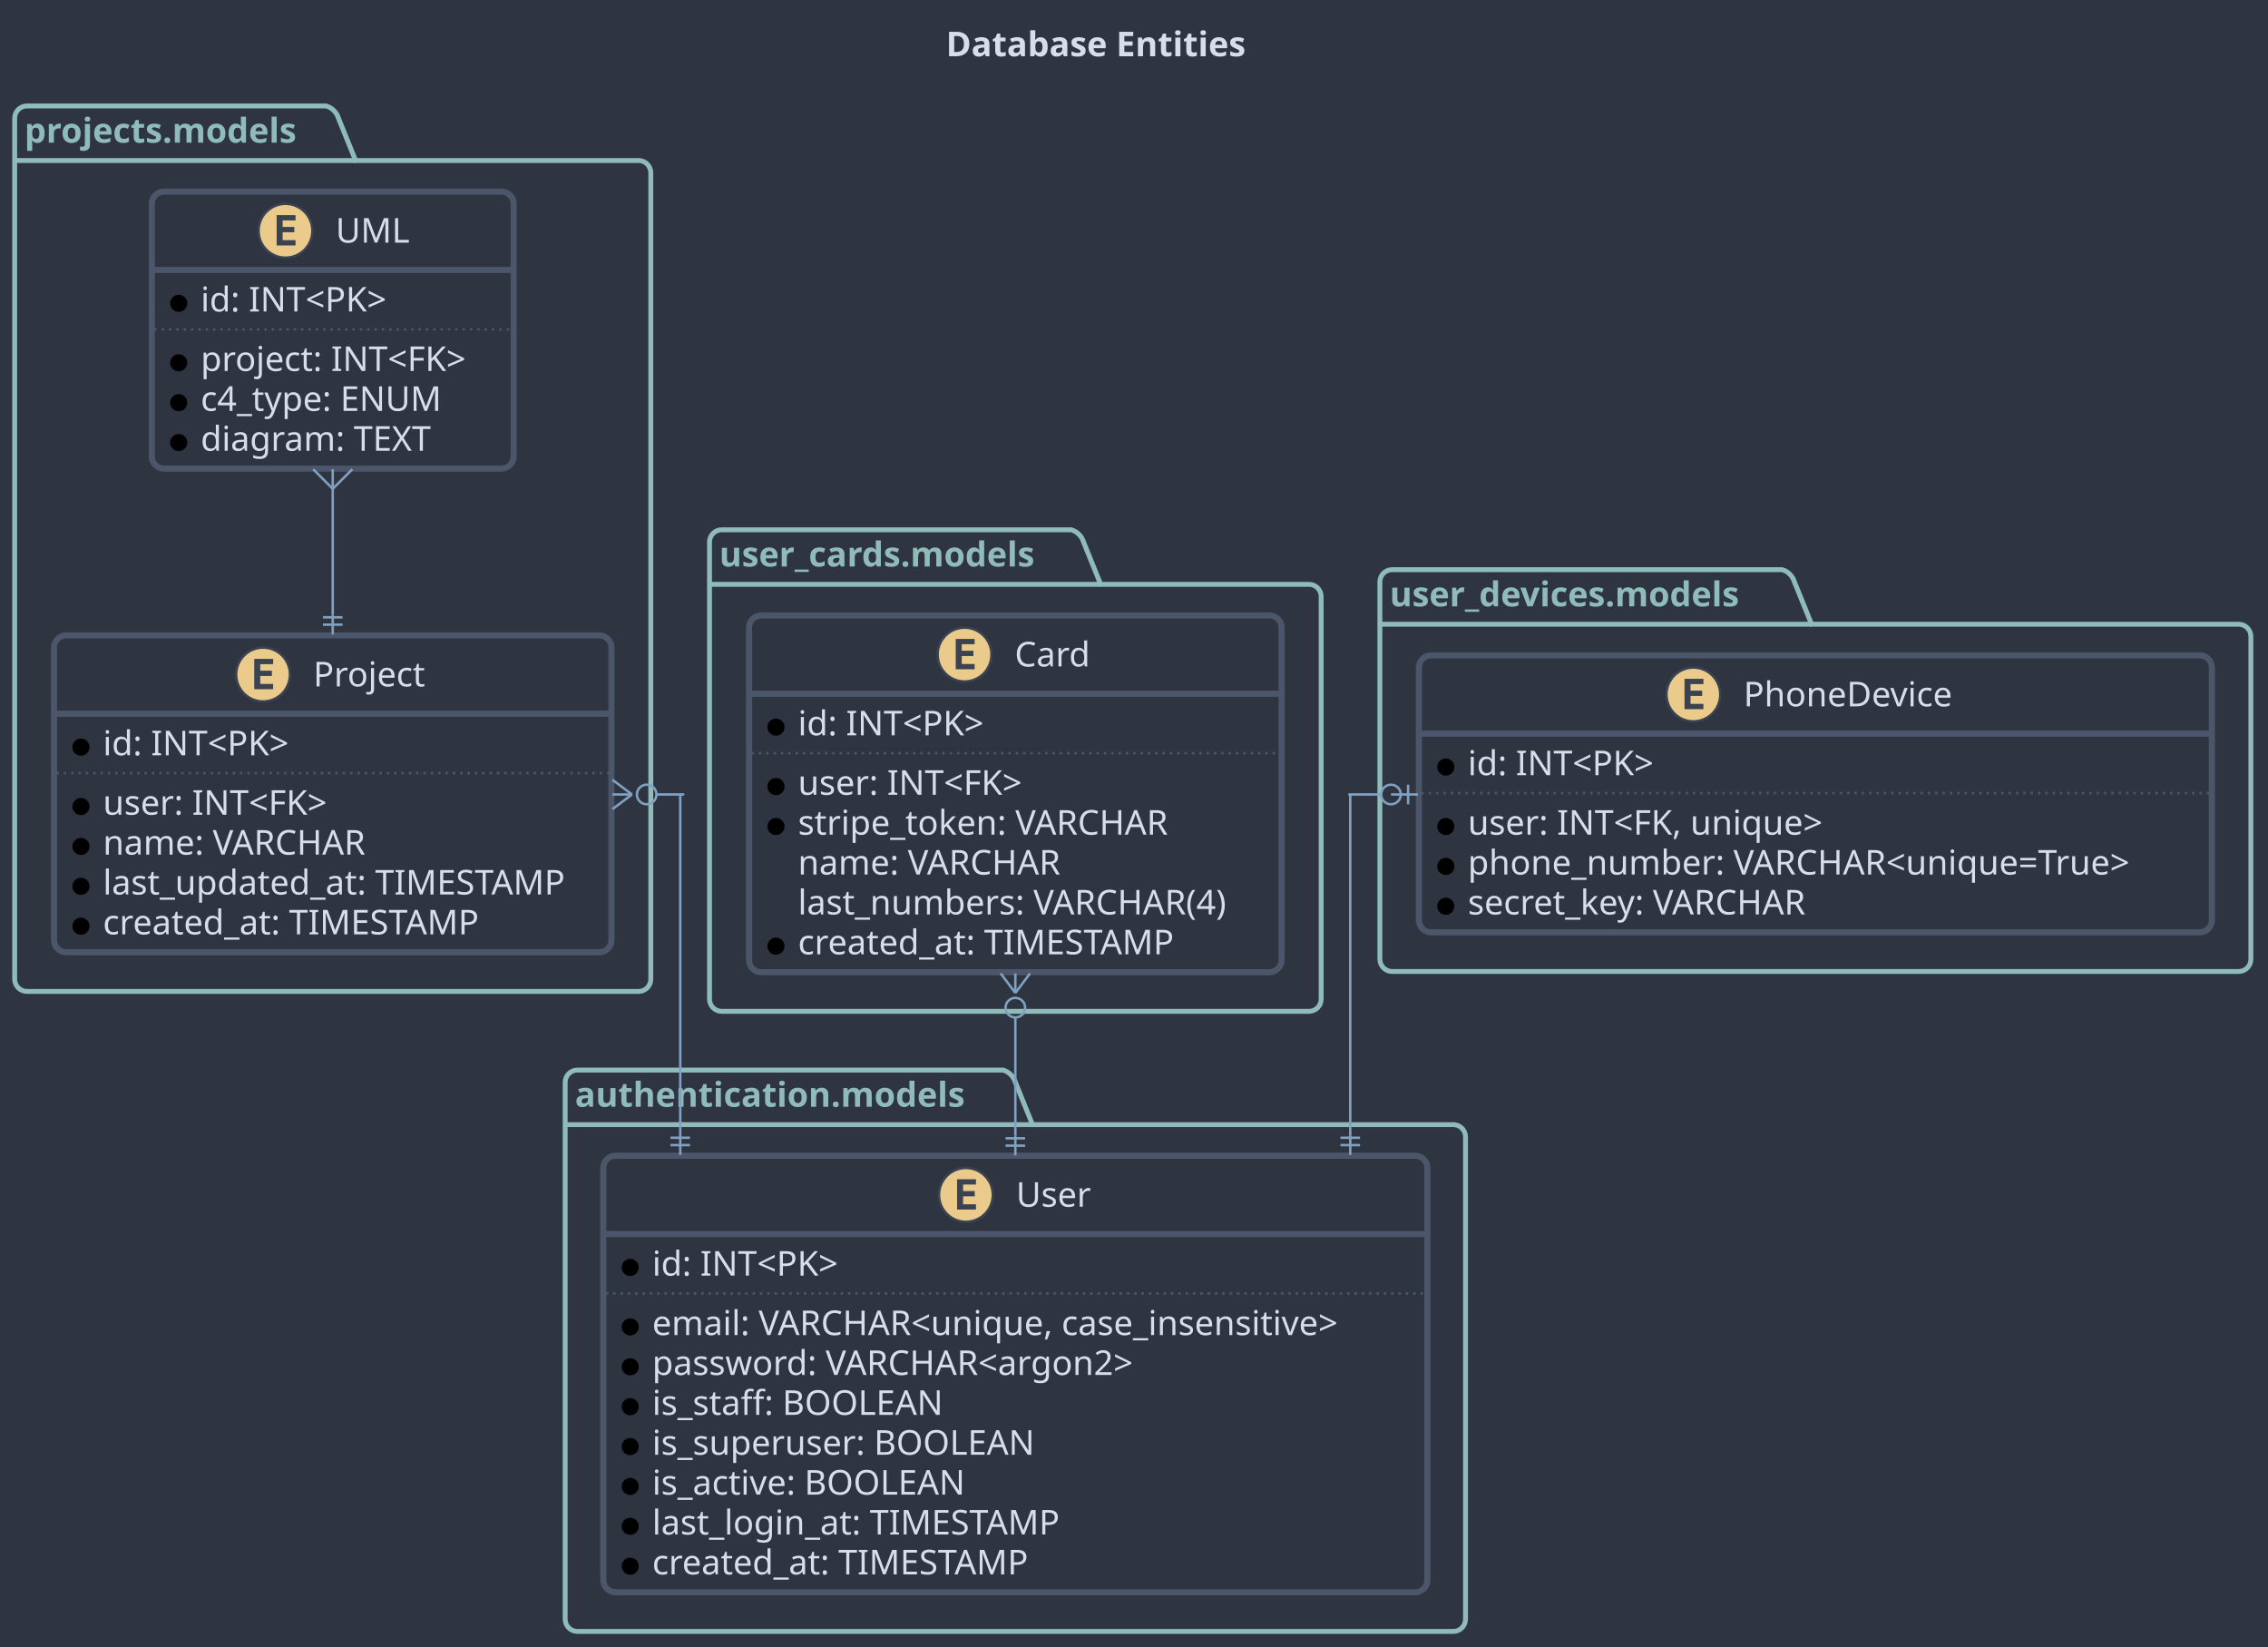
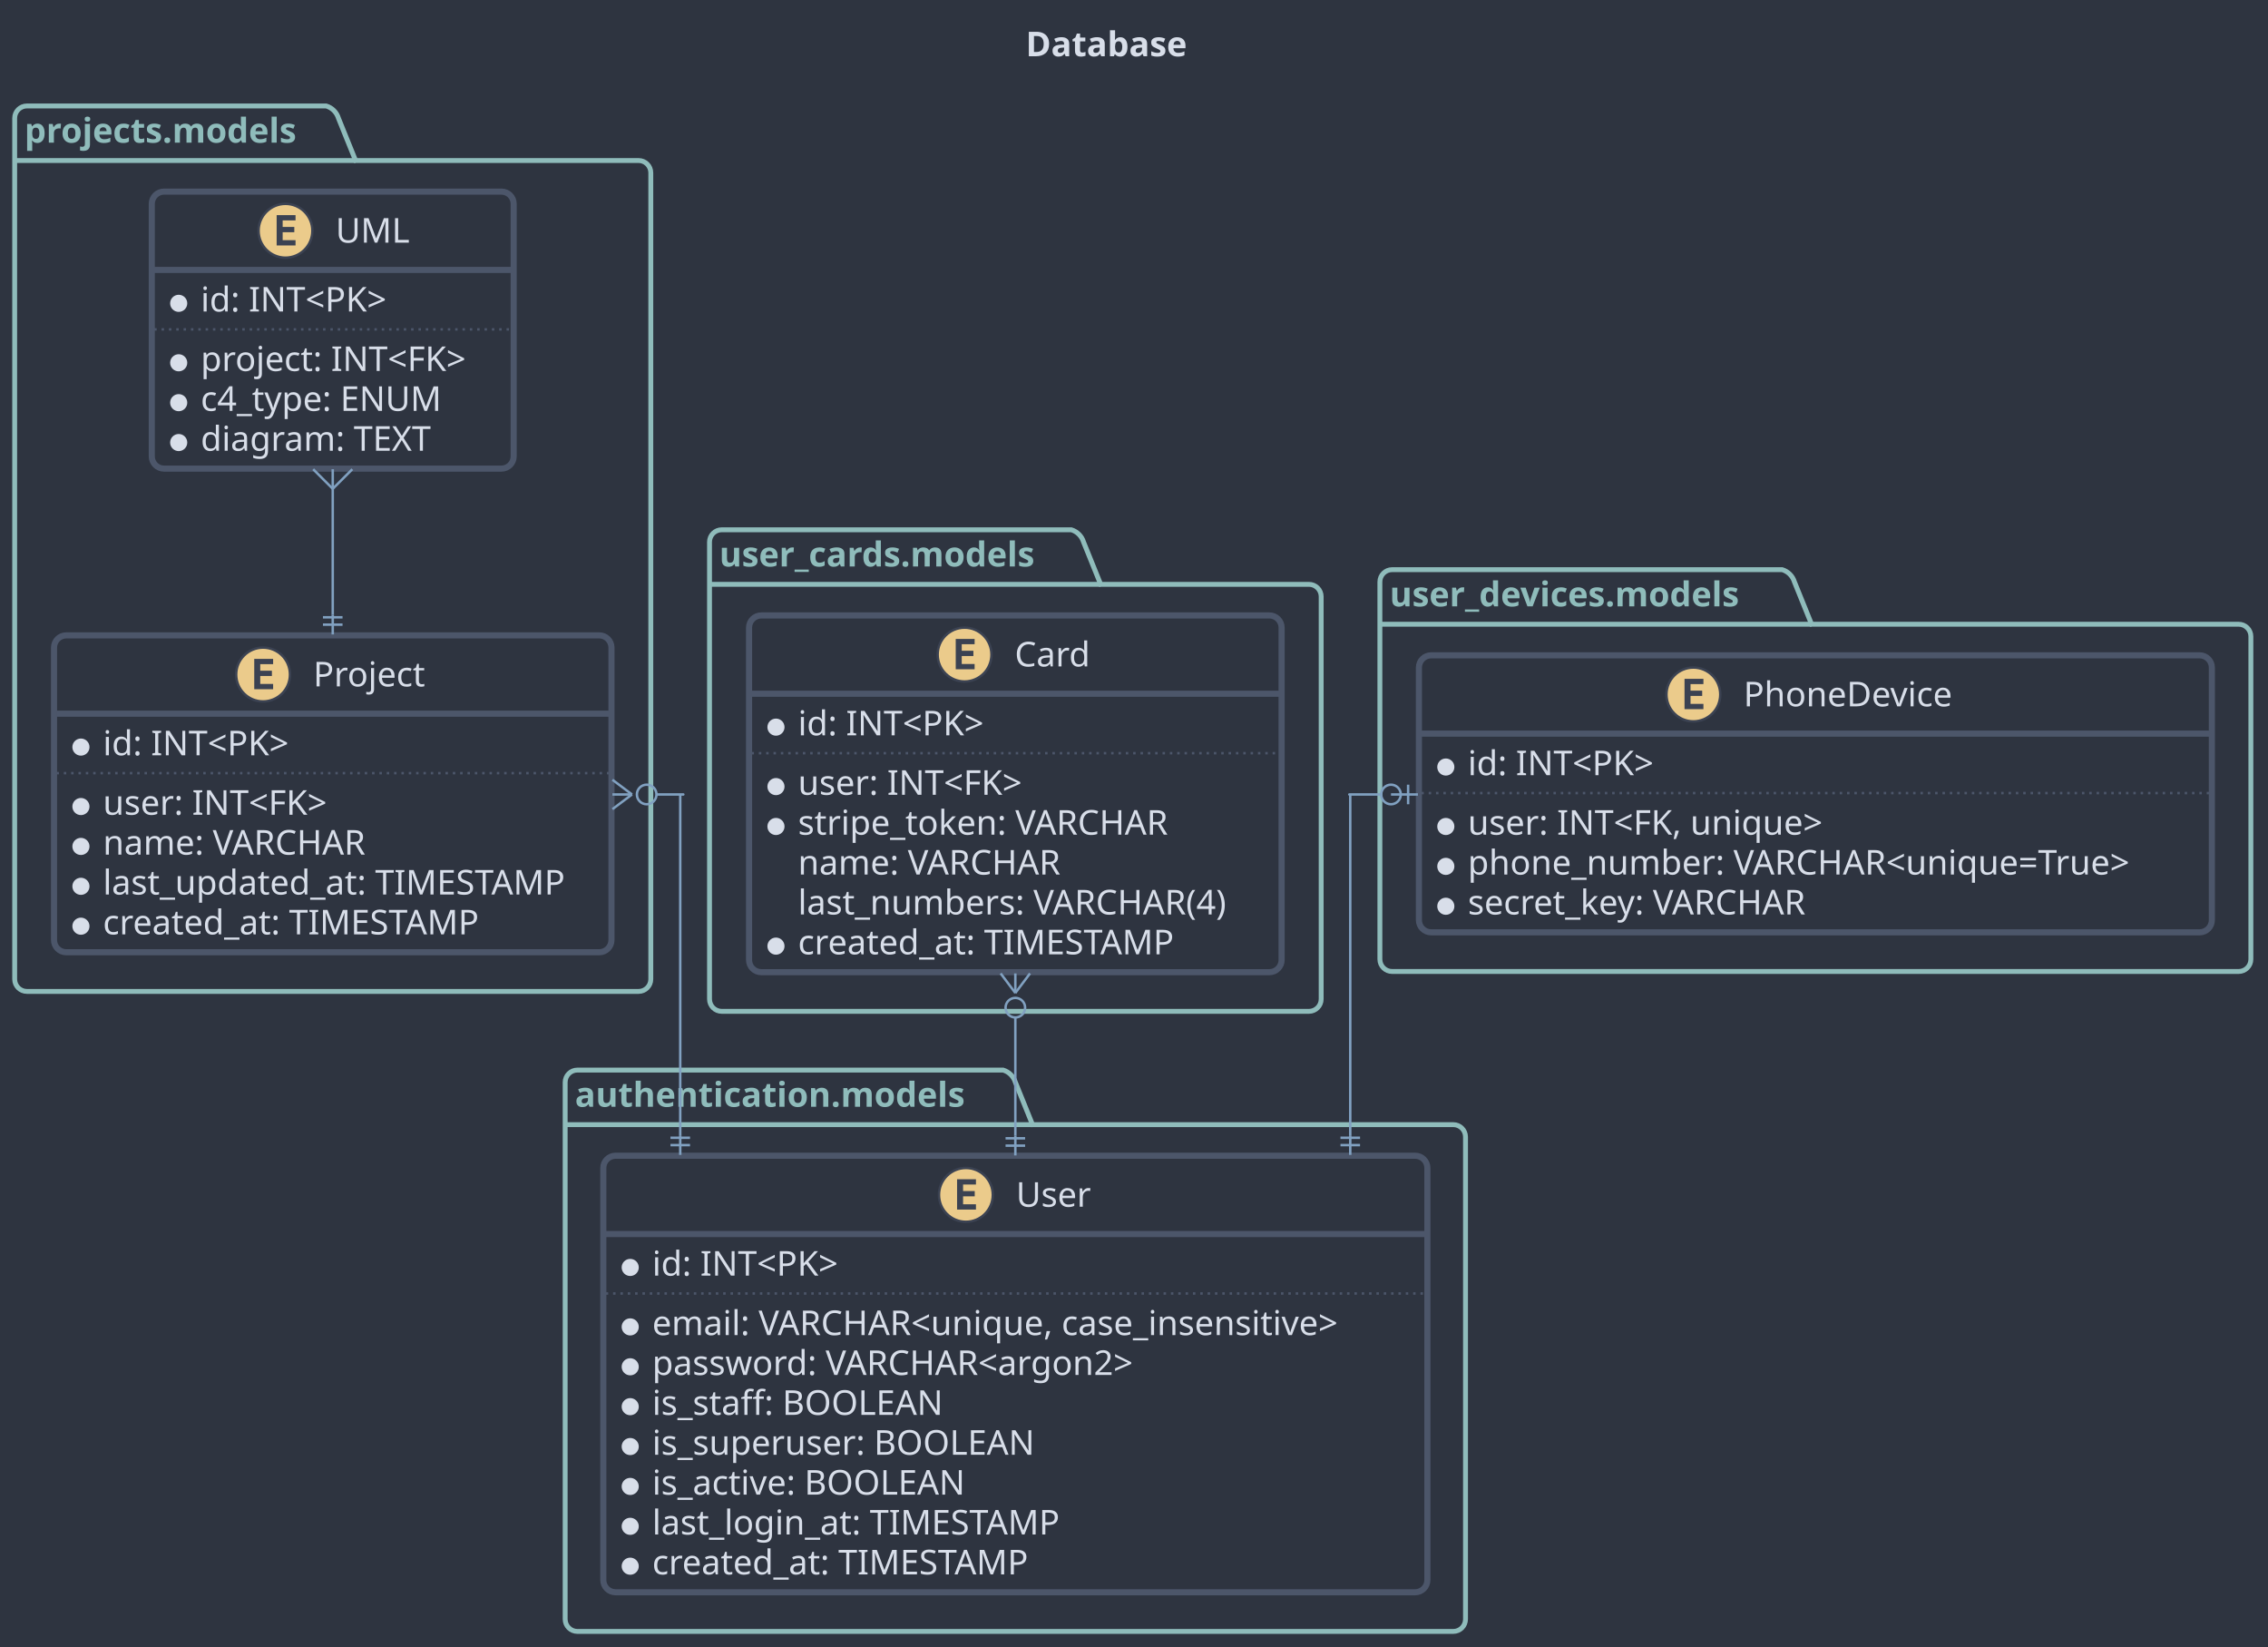
<svg xmlns="http://www.w3.org/2000/svg" contentStyleType="text/css" height="673px" preserveAspectRatio="none" style="width:927px;height:673px;background:#2E3440;" version="1.1" viewBox="0 0 927 673" width="927px" zoomAndPan="magnify">
  <defs />
  <g>
    <rect fill="#2E3440" height="673" style="stroke:none;stroke-width:1.0;" width="927" x="0" y="0" />
-     <text fill="#D8DEE9" font-family="sans-serif" font-size="14" font-weight="bold" lengthAdjust="spacing" textLength="139.72" x="386.64" y="22.995">Database Entities</text>
+     <text fill="#D8DEE9" font-family="sans-serif" font-size="14" font-weight="bold" lengthAdjust="spacing" textLength="74.505" x="419.248" y="22.995">Database</text>
    <g id="cluster_auth_models">
      <path d="M236,437.257 L410.022,437.257 A7.5,7.5 0 0 1 415.022,442.257 L422.022,459.554 L594,459.554 A5,5 0 0 1 599,464.554 L599,661.637 A5,5 0 0 1 594,666.637 L236,666.637 A5,5 0 0 1 231,661.637 L231,442.257 A5,5 0 0 1 236,437.257 " fill="none" style="stroke:#8FBCBB;stroke-width:2.0;" />
      <line style="stroke:#8FBCBB;stroke-width:2.0;" x1="231" x2="422.022" y1="459.554" y2="459.554" />
      <text fill="#8FBCBB" font-family="sans-serif" font-size="14" font-weight="bold" lengthAdjust="spacing" textLength="178.022" x="235" y="452.252">authentication.models</text>
    </g>
    <g id="cluster_projects">
      <path d="M11,43.297 L133.335,43.297 A7.5,7.5 0 0 1 138.335,48.297 L145.335,65.594 L261,65.594 A5,5 0 0 1 266,70.594 L266,400.117 A5,5 0 0 1 261,405.117 L11,405.117 A5,5 0 0 1 6,400.117 L6,48.297 A5,5 0 0 1 11,43.297 " fill="none" style="stroke:#8FBCBB;stroke-width:2.0;" />
      <line style="stroke:#8FBCBB;stroke-width:2.0;" x1="6" x2="145.335" y1="65.594" y2="65.594" />
      <text fill="#8FBCBB" font-family="sans-serif" font-size="14" font-weight="bold" lengthAdjust="spacing" textLength="126.335" x="10" y="58.292">projects.models</text>
    </g>
    <g id="cluster_user_cards">
      <path d="M295,216.477 L437.877,216.477 A7.5,7.5 0 0 1 442.877,221.477 L449.877,238.774 L535,238.774 A5,5 0 0 1 540,243.774 L540,408.257 A5,5 0 0 1 535,413.257 L295,413.257 A5,5 0 0 1 290,408.257 L290,221.477 A5,5 0 0 1 295,216.477 " fill="none" style="stroke:#8FBCBB;stroke-width:2.0;" />
      <line style="stroke:#8FBCBB;stroke-width:2.0;" x1="290" x2="449.877" y1="238.774" y2="238.774" />
      <text fill="#8FBCBB" font-family="sans-serif" font-size="14" font-weight="bold" lengthAdjust="spacing" textLength="146.877" x="294" y="231.472">user_cards.models</text>
    </g>
    <g id="cluster_user_devices">
      <path d="M569,232.777 L728.44,232.777 A7.5,7.5 0 0 1 733.44,237.777 L740.44,255.074 L915,255.074 A5,5 0 0 1 920,260.074 L920,391.967 A5,5 0 0 1 915,396.967 L569,396.967 A5,5 0 0 1 564,391.967 L564,237.777 A5,5 0 0 1 569,232.777 " fill="none" style="stroke:#8FBCBB;stroke-width:2.0;" />
      <line style="stroke:#8FBCBB;stroke-width:2.0;" x1="564" x2="740.44" y1="255.074" y2="255.074" />
      <text fill="#8FBCBB" font-family="sans-serif" font-size="14" font-weight="bold" lengthAdjust="spacing" textLength="163.44" x="568" y="247.772">user_devices.models</text>
    </g>
    <g id="elem_User">
      <rect codeLine="9" fill="#2E3440" height="178.375" id="User" rx="5" ry="5" style="stroke:#4C566A;stroke-width:2.5;" width="336.823" x="246.59" y="472.257" />
      <ellipse cx="394.796" cy="488.257" fill="#EBCB8B" rx="11" ry="11" style="stroke:#3B4252;stroke-width:1.0;" />
      <path d="M398.906,494.257 L391.187,494.257 L391.187,481.866 L398.906,481.866 L398.906,484.022 L393.64,484.022 L393.64,486.694 L398.406,486.694 L398.406,488.851 L393.64,488.851 L393.64,492.101 L398.906,492.101 L398.906,494.257 Z " fill="#3B4252" />
      <text fill="#D8DEE9" font-family="sans-serif" font-size="14" lengthAdjust="spacing" textLength="31.91" x="415.296" y="493.104">User</text>
      <line style="stroke:#4C566A;stroke-width:2.5;" x1="247.59" x2="582.413" y1="504.257" y2="504.257" />
-       <ellipse cx="257.59" cy="517.905" fill="#000000" rx="3" ry="3" style="stroke:#000000;stroke-width:1.0;" />
+       <ellipse cx="257.59" cy="517.905" fill="#D8DEE9" rx="3" ry="3" style="stroke:#D8DEE9;stroke-width:1.0;" />
      <text fill="#D8DEE9" font-family="sans-serif" font-size="14" lengthAdjust="spacing" textLength="86.181" x="266.59" y="521.252">id: INT&lt;PK&gt;</text>
      <line style="stroke:#4C566A;stroke-width:1.0;stroke-dasharray:1.0,2.0;" x1="247.59" x2="582.413" y1="528.554" y2="528.554" />
-       <ellipse cx="257.59" cy="542.202" fill="#000000" rx="3" ry="3" style="stroke:#000000;stroke-width:1.0;" />
+       <ellipse cx="257.59" cy="542.202" fill="#D8DEE9" rx="3" ry="3" style="stroke:#D8DEE9;stroke-width:1.0;" />
      <text fill="#D8DEE9" font-family="sans-serif" font-size="14" lengthAdjust="spacing" textLength="310.823" x="266.59" y="545.549">email: VARCHAR&lt;unique, case_insensitive&gt;</text>
-       <ellipse cx="257.59" cy="558.499" fill="#000000" rx="3" ry="3" style="stroke:#000000;stroke-width:1.0;" />
+       <ellipse cx="257.59" cy="558.499" fill="#D8DEE9" rx="3" ry="3" style="stroke:#D8DEE9;stroke-width:1.0;" />
      <text fill="#D8DEE9" font-family="sans-serif" font-size="14" lengthAdjust="spacing" textLength="217.397" x="266.59" y="561.846">password: VARCHAR&lt;argon2&gt;</text>
-       <ellipse cx="257.59" cy="574.796" fill="#000000" rx="3" ry="3" style="stroke:#000000;stroke-width:1.0;" />
+       <ellipse cx="257.59" cy="574.796" fill="#D8DEE9" rx="3" ry="3" style="stroke:#D8DEE9;stroke-width:1.0;" />
      <text fill="#D8DEE9" font-family="sans-serif" font-size="14" lengthAdjust="spacing" textLength="126.909" x="266.59" y="578.143">is_staff: BOOLEAN</text>
-       <ellipse cx="257.59" cy="591.093" fill="#000000" rx="3" ry="3" style="stroke:#000000;stroke-width:1.0;" />
+       <ellipse cx="257.59" cy="591.093" fill="#D8DEE9" rx="3" ry="3" style="stroke:#D8DEE9;stroke-width:1.0;" />
      <text fill="#D8DEE9" font-family="sans-serif" font-size="14" lengthAdjust="spacing" textLength="165.648" x="266.59" y="594.439">is_superuser: BOOLEAN</text>
-       <ellipse cx="257.59" cy="607.39" fill="#000000" rx="3" ry="3" style="stroke:#000000;stroke-width:1.0;" />
+       <ellipse cx="257.59" cy="607.39" fill="#D8DEE9" rx="3" ry="3" style="stroke:#D8DEE9;stroke-width:1.0;" />
      <text fill="#D8DEE9" font-family="sans-serif" font-size="14" lengthAdjust="spacing" textLength="138.243" x="266.59" y="610.736">is_active: BOOLEAN</text>
-       <ellipse cx="257.59" cy="623.687" fill="#000000" rx="3" ry="3" style="stroke:#000000;stroke-width:1.0;" />
+       <ellipse cx="257.59" cy="623.687" fill="#D8DEE9" rx="3" ry="3" style="stroke:#D8DEE9;stroke-width:1.0;" />
      <text fill="#D8DEE9" font-family="sans-serif" font-size="14" lengthAdjust="spacing" textLength="177.734" x="266.59" y="627.033">last_login_at: TIMESTAMP</text>
-       <ellipse cx="257.59" cy="639.983" fill="#000000" rx="3" ry="3" style="stroke:#000000;stroke-width:1.0;" />
+       <ellipse cx="257.59" cy="639.983" fill="#D8DEE9" rx="3" ry="3" style="stroke:#D8DEE9;stroke-width:1.0;" />
      <text fill="#D8DEE9" font-family="sans-serif" font-size="14" lengthAdjust="spacing" textLength="165.013" x="266.59" y="643.33">created_at: TIMESTAMP</text>
    </g>
    <g id="elem_Project">
      <rect codeLine="23" fill="#2E3440" height="129.484" id="Project" rx="5" ry="5" style="stroke:#4C566A;stroke-width:2.5;" width="227.845" x="22.08" y="259.627" />
      <ellipse cx="107.526" cy="275.627" fill="#EBCB8B" rx="11" ry="11" style="stroke:#3B4252;stroke-width:1.0;" />
      <path d="M111.635,281.627 L103.916,281.627 L103.916,269.236 L111.635,269.236 L111.635,271.392 L106.37,271.392 L106.37,274.064 L111.135,274.064 L111.135,276.221 L106.37,276.221 L106.37,279.471 L111.635,279.471 L111.635,281.627 Z " fill="#3B4252" />
      <text fill="#D8DEE9" font-family="sans-serif" font-size="14" lengthAdjust="spacing" textLength="48.453" x="128.026" y="280.474">Project</text>
      <line style="stroke:#4C566A;stroke-width:2.5;" x1="23.08" x2="248.925" y1="291.627" y2="291.627" />
-       <ellipse cx="33.08" cy="305.275" fill="#000000" rx="3" ry="3" style="stroke:#000000;stroke-width:1.0;" />
+       <ellipse cx="33.08" cy="305.275" fill="#D8DEE9" rx="3" ry="3" style="stroke:#D8DEE9;stroke-width:1.0;" />
      <text fill="#D8DEE9" font-family="sans-serif" font-size="14" lengthAdjust="spacing" textLength="86.181" x="42.08" y="308.622">id: INT&lt;PK&gt;</text>
      <line style="stroke:#4C566A;stroke-width:1.0;stroke-dasharray:1.0,2.0;" x1="23.08" x2="248.925" y1="315.924" y2="315.924" />
-       <ellipse cx="33.08" cy="329.572" fill="#000000" rx="3" ry="3" style="stroke:#000000;stroke-width:1.0;" />
+       <ellipse cx="33.08" cy="329.572" fill="#D8DEE9" rx="3" ry="3" style="stroke:#D8DEE9;stroke-width:1.0;" />
      <text fill="#D8DEE9" font-family="sans-serif" font-size="14" lengthAdjust="spacing" textLength="103.551" x="42.08" y="332.919">user: INT&lt;FK&gt;</text>
-       <ellipse cx="33.08" cy="345.869" fill="#000000" rx="3" ry="3" style="stroke:#000000;stroke-width:1.0;" />
+       <ellipse cx="33.08" cy="345.869" fill="#D8DEE9" rx="3" ry="3" style="stroke:#D8DEE9;stroke-width:1.0;" />
      <text fill="#D8DEE9" font-family="sans-serif" font-size="14" lengthAdjust="spacing" textLength="117.359" x="42.08" y="349.216">name: VARCHAR</text>
-       <ellipse cx="33.08" cy="362.166" fill="#000000" rx="3" ry="3" style="stroke:#000000;stroke-width:1.0;" />
+       <ellipse cx="33.08" cy="362.166" fill="#D8DEE9" rx="3" ry="3" style="stroke:#D8DEE9;stroke-width:1.0;" />
      <text fill="#D8DEE9" font-family="sans-serif" font-size="14" lengthAdjust="spacing" textLength="201.845" x="42.08" y="365.513">last_updated_at: TIMESTAMP</text>
-       <ellipse cx="33.08" cy="378.463" fill="#000000" rx="3" ry="3" style="stroke:#000000;stroke-width:1.0;" />
+       <ellipse cx="33.08" cy="378.463" fill="#D8DEE9" rx="3" ry="3" style="stroke:#D8DEE9;stroke-width:1.0;" />
      <text fill="#D8DEE9" font-family="sans-serif" font-size="14" lengthAdjust="spacing" textLength="165.013" x="42.08" y="381.81">created_at: TIMESTAMP</text>
    </g>
    <g id="elem_UML">
      <rect codeLine="31" fill="#2E3440" height="113.188" id="UML" rx="5" ry="5" style="stroke:#4C566A;stroke-width:2.5;" width="147.912" x="62.04" y="78.297" />
      <ellipse cx="116.683" cy="94.297" fill="#EBCB8B" rx="11" ry="11" style="stroke:#3B4252;stroke-width:1.0;" />
      <path d="M120.792,100.297 L113.074,100.297 L113.074,87.906 L120.792,87.906 L120.792,90.062 L115.527,90.062 L115.527,92.734 L120.292,92.734 L120.292,94.891 L115.527,94.891 L115.527,98.141 L120.792,98.141 L120.792,100.297 Z " fill="#3B4252" />
      <text fill="#D8DEE9" font-family="sans-serif" font-size="14" lengthAdjust="spacing" textLength="30.126" x="137.183" y="99.144">UML</text>
      <line style="stroke:#4C566A;stroke-width:2.5;" x1="63.04" x2="208.952" y1="110.297" y2="110.297" />
-       <ellipse cx="73.04" cy="123.945" fill="#000000" rx="3" ry="3" style="stroke:#000000;stroke-width:1.0;" />
+       <ellipse cx="73.04" cy="123.945" fill="#D8DEE9" rx="3" ry="3" style="stroke:#D8DEE9;stroke-width:1.0;" />
      <text fill="#D8DEE9" font-family="sans-serif" font-size="14" lengthAdjust="spacing" textLength="86.181" x="82.04" y="127.292">id: INT&lt;PK&gt;</text>
      <line style="stroke:#4C566A;stroke-width:1.0;stroke-dasharray:1.0,2.0;" x1="63.04" x2="208.952" y1="134.594" y2="134.594" />
-       <ellipse cx="73.04" cy="148.242" fill="#000000" rx="3" ry="3" style="stroke:#000000;stroke-width:1.0;" />
+       <ellipse cx="73.04" cy="148.242" fill="#D8DEE9" rx="3" ry="3" style="stroke:#D8DEE9;stroke-width:1.0;" />
      <text fill="#D8DEE9" font-family="sans-serif" font-size="14" lengthAdjust="spacing" textLength="121.912" x="82.04" y="151.589">project: INT&lt;FK&gt;</text>
-       <ellipse cx="73.04" cy="164.539" fill="#000000" rx="3" ry="3" style="stroke:#000000;stroke-width:1.0;" />
+       <ellipse cx="73.04" cy="164.539" fill="#D8DEE9" rx="3" ry="3" style="stroke:#D8DEE9;stroke-width:1.0;" />
      <text fill="#D8DEE9" font-family="sans-serif" font-size="14" lengthAdjust="spacing" textLength="105.69" x="82.04" y="167.886">c4_type: ENUM</text>
-       <ellipse cx="73.04" cy="180.836" fill="#000000" rx="3" ry="3" style="stroke:#000000;stroke-width:1.0;" />
+       <ellipse cx="73.04" cy="180.836" fill="#D8DEE9" rx="3" ry="3" style="stroke:#D8DEE9;stroke-width:1.0;" />
      <text fill="#D8DEE9" font-family="sans-serif" font-size="14" lengthAdjust="spacing" textLength="102.922" x="82.04" y="184.183">diagram: TEXT</text>
    </g>
    <g id="elem_Card">
      <rect codeLine="43" fill="#2E3440" height="145.781" id="Card" rx="5" ry="5" style="stroke:#4C566A;stroke-width:2.5;" width="217.673" x="306.16" y="251.477" />
      <ellipse cx="394.248" cy="267.477" fill="#EBCB8B" rx="11" ry="11" style="stroke:#3B4252;stroke-width:1.0;" />
      <path d="M398.357,273.477 L390.639,273.477 L390.639,261.086 L398.357,261.086 L398.357,263.243 L393.092,263.243 L393.092,265.914 L397.857,265.914 L397.857,268.071 L393.092,268.071 L393.092,271.321 L398.357,271.321 L398.357,273.477 Z " fill="#3B4252" />
      <text fill="#D8DEE9" font-family="sans-serif" font-size="14" lengthAdjust="spacing" textLength="32.997" x="414.748" y="272.324">Card</text>
      <line style="stroke:#4C566A;stroke-width:2.5;" x1="307.16" x2="522.833" y1="283.477" y2="283.477" />
-       <ellipse cx="317.16" cy="297.125" fill="#000000" rx="3" ry="3" style="stroke:#000000;stroke-width:1.0;" />
+       <ellipse cx="317.16" cy="297.125" fill="#D8DEE9" rx="3" ry="3" style="stroke:#D8DEE9;stroke-width:1.0;" />
      <text fill="#D8DEE9" font-family="sans-serif" font-size="14" lengthAdjust="spacing" textLength="86.181" x="326.16" y="300.472">id: INT&lt;PK&gt;</text>
      <line style="stroke:#4C566A;stroke-width:1.0;stroke-dasharray:1.0,2.0;" x1="307.16" x2="522.833" y1="307.774" y2="307.774" />
-       <ellipse cx="317.16" cy="321.422" fill="#000000" rx="3" ry="3" style="stroke:#000000;stroke-width:1.0;" />
+       <ellipse cx="317.16" cy="321.422" fill="#D8DEE9" rx="3" ry="3" style="stroke:#D8DEE9;stroke-width:1.0;" />
      <text fill="#D8DEE9" font-family="sans-serif" font-size="14" lengthAdjust="spacing" textLength="103.551" x="326.16" y="324.769">user: INT&lt;FK&gt;</text>
-       <ellipse cx="317.16" cy="337.719" fill="#000000" rx="3" ry="3" style="stroke:#000000;stroke-width:1.0;" />
+       <ellipse cx="317.16" cy="337.719" fill="#D8DEE9" rx="3" ry="3" style="stroke:#D8DEE9;stroke-width:1.0;" />
      <text fill="#D8DEE9" font-family="sans-serif" font-size="14" lengthAdjust="spacing" textLength="164.233" x="326.16" y="341.066">stripe_token: VARCHAR</text>
      <text fill="#D8DEE9" font-family="sans-serif" font-size="14" lengthAdjust="spacing" textLength="117.359" x="326.16" y="357.363">name: VARCHAR</text>
      <text fill="#D8DEE9" font-family="sans-serif" font-size="14" lengthAdjust="spacing" textLength="191.673" x="326.16" y="373.659">last_numbers: VARCHAR(4)</text>
-       <ellipse cx="317.16" cy="386.61" fill="#000000" rx="3" ry="3" style="stroke:#000000;stroke-width:1.0;" />
+       <ellipse cx="317.16" cy="386.61" fill="#D8DEE9" rx="3" ry="3" style="stroke:#D8DEE9;stroke-width:1.0;" />
      <text fill="#D8DEE9" font-family="sans-serif" font-size="14" lengthAdjust="spacing" textLength="165.013" x="326.16" y="389.956">created_at: TIMESTAMP</text>
    </g>
    <g id="elem_PhoneDevice">
      <rect codeLine="56" fill="#2E3440" height="113.188" id="PhoneDevice" rx="5" ry="5" style="stroke:#4C566A;stroke-width:2.5;" width="324.102" x="579.95" y="267.777" />
      <ellipse cx="692.128" cy="283.777" fill="#EBCB8B" rx="11" ry="11" style="stroke:#3B4252;stroke-width:1.0;" />
      <path d="M696.237,289.777 L688.518,289.777 L688.518,277.386 L696.237,277.386 L696.237,279.543 L690.971,279.543 L690.971,282.214 L695.737,282.214 L695.737,284.371 L690.971,284.371 L690.971,287.621 L696.237,287.621 L696.237,289.777 Z " fill="#3B4252" />
      <text fill="#D8DEE9" font-family="sans-serif" font-size="14" lengthAdjust="spacing" textLength="91.246" x="712.628" y="288.624">PhoneDevice</text>
      <line style="stroke:#4C566A;stroke-width:2.5;" x1="580.95" x2="903.052" y1="299.777" y2="299.777" />
-       <ellipse cx="590.95" cy="313.425" fill="#000000" rx="3" ry="3" style="stroke:#000000;stroke-width:1.0;" />
+       <ellipse cx="590.95" cy="313.425" fill="#D8DEE9" rx="3" ry="3" style="stroke:#D8DEE9;stroke-width:1.0;" />
      <text fill="#D8DEE9" font-family="sans-serif" font-size="14" lengthAdjust="spacing" textLength="86.181" x="599.95" y="316.772">id: INT&lt;PK&gt;</text>
      <line style="stroke:#4C566A;stroke-width:1.0;stroke-dasharray:1.0,2.0;" x1="580.95" x2="903.052" y1="324.074" y2="324.074" />
-       <ellipse cx="590.95" cy="337.722" fill="#000000" rx="3" ry="3" style="stroke:#000000;stroke-width:1.0;" />
+       <ellipse cx="590.95" cy="337.722" fill="#D8DEE9" rx="3" ry="3" style="stroke:#D8DEE9;stroke-width:1.0;" />
      <text fill="#D8DEE9" font-family="sans-serif" font-size="14" lengthAdjust="spacing" textLength="160.46" x="599.95" y="341.069">user: INT&lt;FK, unique&gt;</text>
-       <ellipse cx="590.95" cy="354.019" fill="#000000" rx="3" ry="3" style="stroke:#000000;stroke-width:1.0;" />
+       <ellipse cx="590.95" cy="354.019" fill="#D8DEE9" rx="3" ry="3" style="stroke:#D8DEE9;stroke-width:1.0;" />
      <text fill="#D8DEE9" font-family="sans-serif" font-size="14" lengthAdjust="spacing" textLength="298.102" x="599.95" y="357.366">phone_number: VARCHAR&lt;unique=True&gt;</text>
-       <ellipse cx="590.95" cy="370.316" fill="#000000" rx="3" ry="3" style="stroke:#000000;stroke-width:1.0;" />
+       <ellipse cx="590.95" cy="370.316" fill="#D8DEE9" rx="3" ry="3" style="stroke:#D8DEE9;stroke-width:1.0;" />
      <text fill="#D8DEE9" font-family="sans-serif" font-size="14" lengthAdjust="spacing" textLength="153.125" x="599.95" y="373.663">secret_key: VARCHAR</text>
    </g>
    <g id="link_UML_Project">
      <path codeLine="38" d="M136,199.737 C136,220.997 136,229.297 136,251.247 " fill="none" id="UML-Project" style="stroke:#81A1C1;stroke-width:1.0;" />
      <line style="stroke:#81A1C1;stroke-width:1.0;" x1="136" x2="128" y1="199.737" y2="191.737" />
      <line style="stroke:#81A1C1;stroke-width:1.0;" x1="136" x2="144" y1="199.737" y2="191.737" />
      <line style="stroke:#81A1C1;stroke-width:1.0;" x1="136" x2="136" y1="199.737" y2="191.737" />
      <line style="stroke:#81A1C1;stroke-width:1.0;" x1="140" x2="132" y1="255.247" y2="255.247" />
      <line style="stroke:#81A1C1;stroke-width:1.0;" x1="140" x2="132" y1="252.247" y2="252.247" />
      <line style="stroke:#81A1C1;stroke-width:1.0;" x1="136" x2="136" y1="251.247" y2="259.247" />
    </g>
    <g id="link_Project_User">
      <path codeLine="39" d="M268.32,324.637 C284.65,324.637 278.04,324.637 278.04,324.637 C278.04,324.637 278.04,396.857 278.04,463.917 " fill="none" id="Project-User" style="stroke:#81A1C1;stroke-width:1.0;" />
      <line style="stroke:#81A1C1;stroke-width:1.0;" x1="258.32" x2="250.32" y1="324.637" y2="330.637" />
      <line style="stroke:#81A1C1;stroke-width:1.0;" x1="258.32" x2="250.32" y1="324.637" y2="318.637" />
      <line style="stroke:#81A1C1;stroke-width:1.0;" x1="258.32" x2="250.32" y1="324.637" y2="324.637" />
      <ellipse cx="264.32" cy="324.637" fill="none" rx="4" ry="4" style="stroke:#81A1C1;stroke-width:1.0;" />
      <line style="stroke:#81A1C1;stroke-width:1.0;" x1="282.04" x2="274.04" y1="467.917" y2="467.917" />
      <line style="stroke:#81A1C1;stroke-width:1.0;" x1="282.04" x2="274.04" y1="464.917" y2="464.917" />
      <line style="stroke:#81A1C1;stroke-width:1.0;" x1="278.04" x2="278.04" y1="463.917" y2="471.917" />
    </g>
    <g id="link_Card_User">
      <path codeLine="52" d="M415,415.757 C415,439.287 415,439.607 415,464.137 " fill="none" id="Card-User" style="stroke:#81A1C1;stroke-width:1.0;" />
      <line style="stroke:#81A1C1;stroke-width:1.0;" x1="415" x2="409" y1="405.757" y2="397.757" />
      <line style="stroke:#81A1C1;stroke-width:1.0;" x1="415" x2="421" y1="405.757" y2="397.757" />
      <line style="stroke:#81A1C1;stroke-width:1.0;" x1="415" x2="415" y1="405.757" y2="397.757" />
      <ellipse cx="415" cy="411.757" fill="none" rx="4" ry="4" style="stroke:#81A1C1;stroke-width:1.0;" />
      <line style="stroke:#81A1C1;stroke-width:1.0;" x1="419" x2="411" y1="468.137" y2="468.137" />
      <line style="stroke:#81A1C1;stroke-width:1.0;" x1="419" x2="411" y1="465.137" y2="465.137" />
      <line style="stroke:#81A1C1;stroke-width:1.0;" x1="415" x2="415" y1="464.137" y2="472.137" />
    </g>
    <g id="link_PhoneDevice_User">
      <path codeLine="64" d="M564.54,324.637 C547.86,324.637 551.89,324.637 551.89,324.637 C551.89,324.637 551.89,396.857 551.89,463.917 " fill="none" id="PhoneDevice-User" style="stroke:#81A1C1;stroke-width:1.0;" />
      <line style="stroke:#81A1C1;stroke-width:1.0;" x1="568.54" x2="579.54" y1="324.637" y2="324.637" />
      <ellipse cx="568.54" cy="324.637" fill="none" rx="4" ry="4" style="stroke:#81A1C1;stroke-width:1.0;" />
      <line style="stroke:#81A1C1;stroke-width:1.0;" x1="575.54" x2="575.54" y1="320.637" y2="328.637" />
      <line style="stroke:#81A1C1;stroke-width:1.0;" x1="555.89" x2="547.89" y1="467.917" y2="467.917" />
      <line style="stroke:#81A1C1;stroke-width:1.0;" x1="555.89" x2="547.89" y1="464.917" y2="464.917" />
      <line style="stroke:#81A1C1;stroke-width:1.0;" x1="551.89" x2="551.89" y1="463.917" y2="471.917" />
    </g>
  </g>
</svg>
